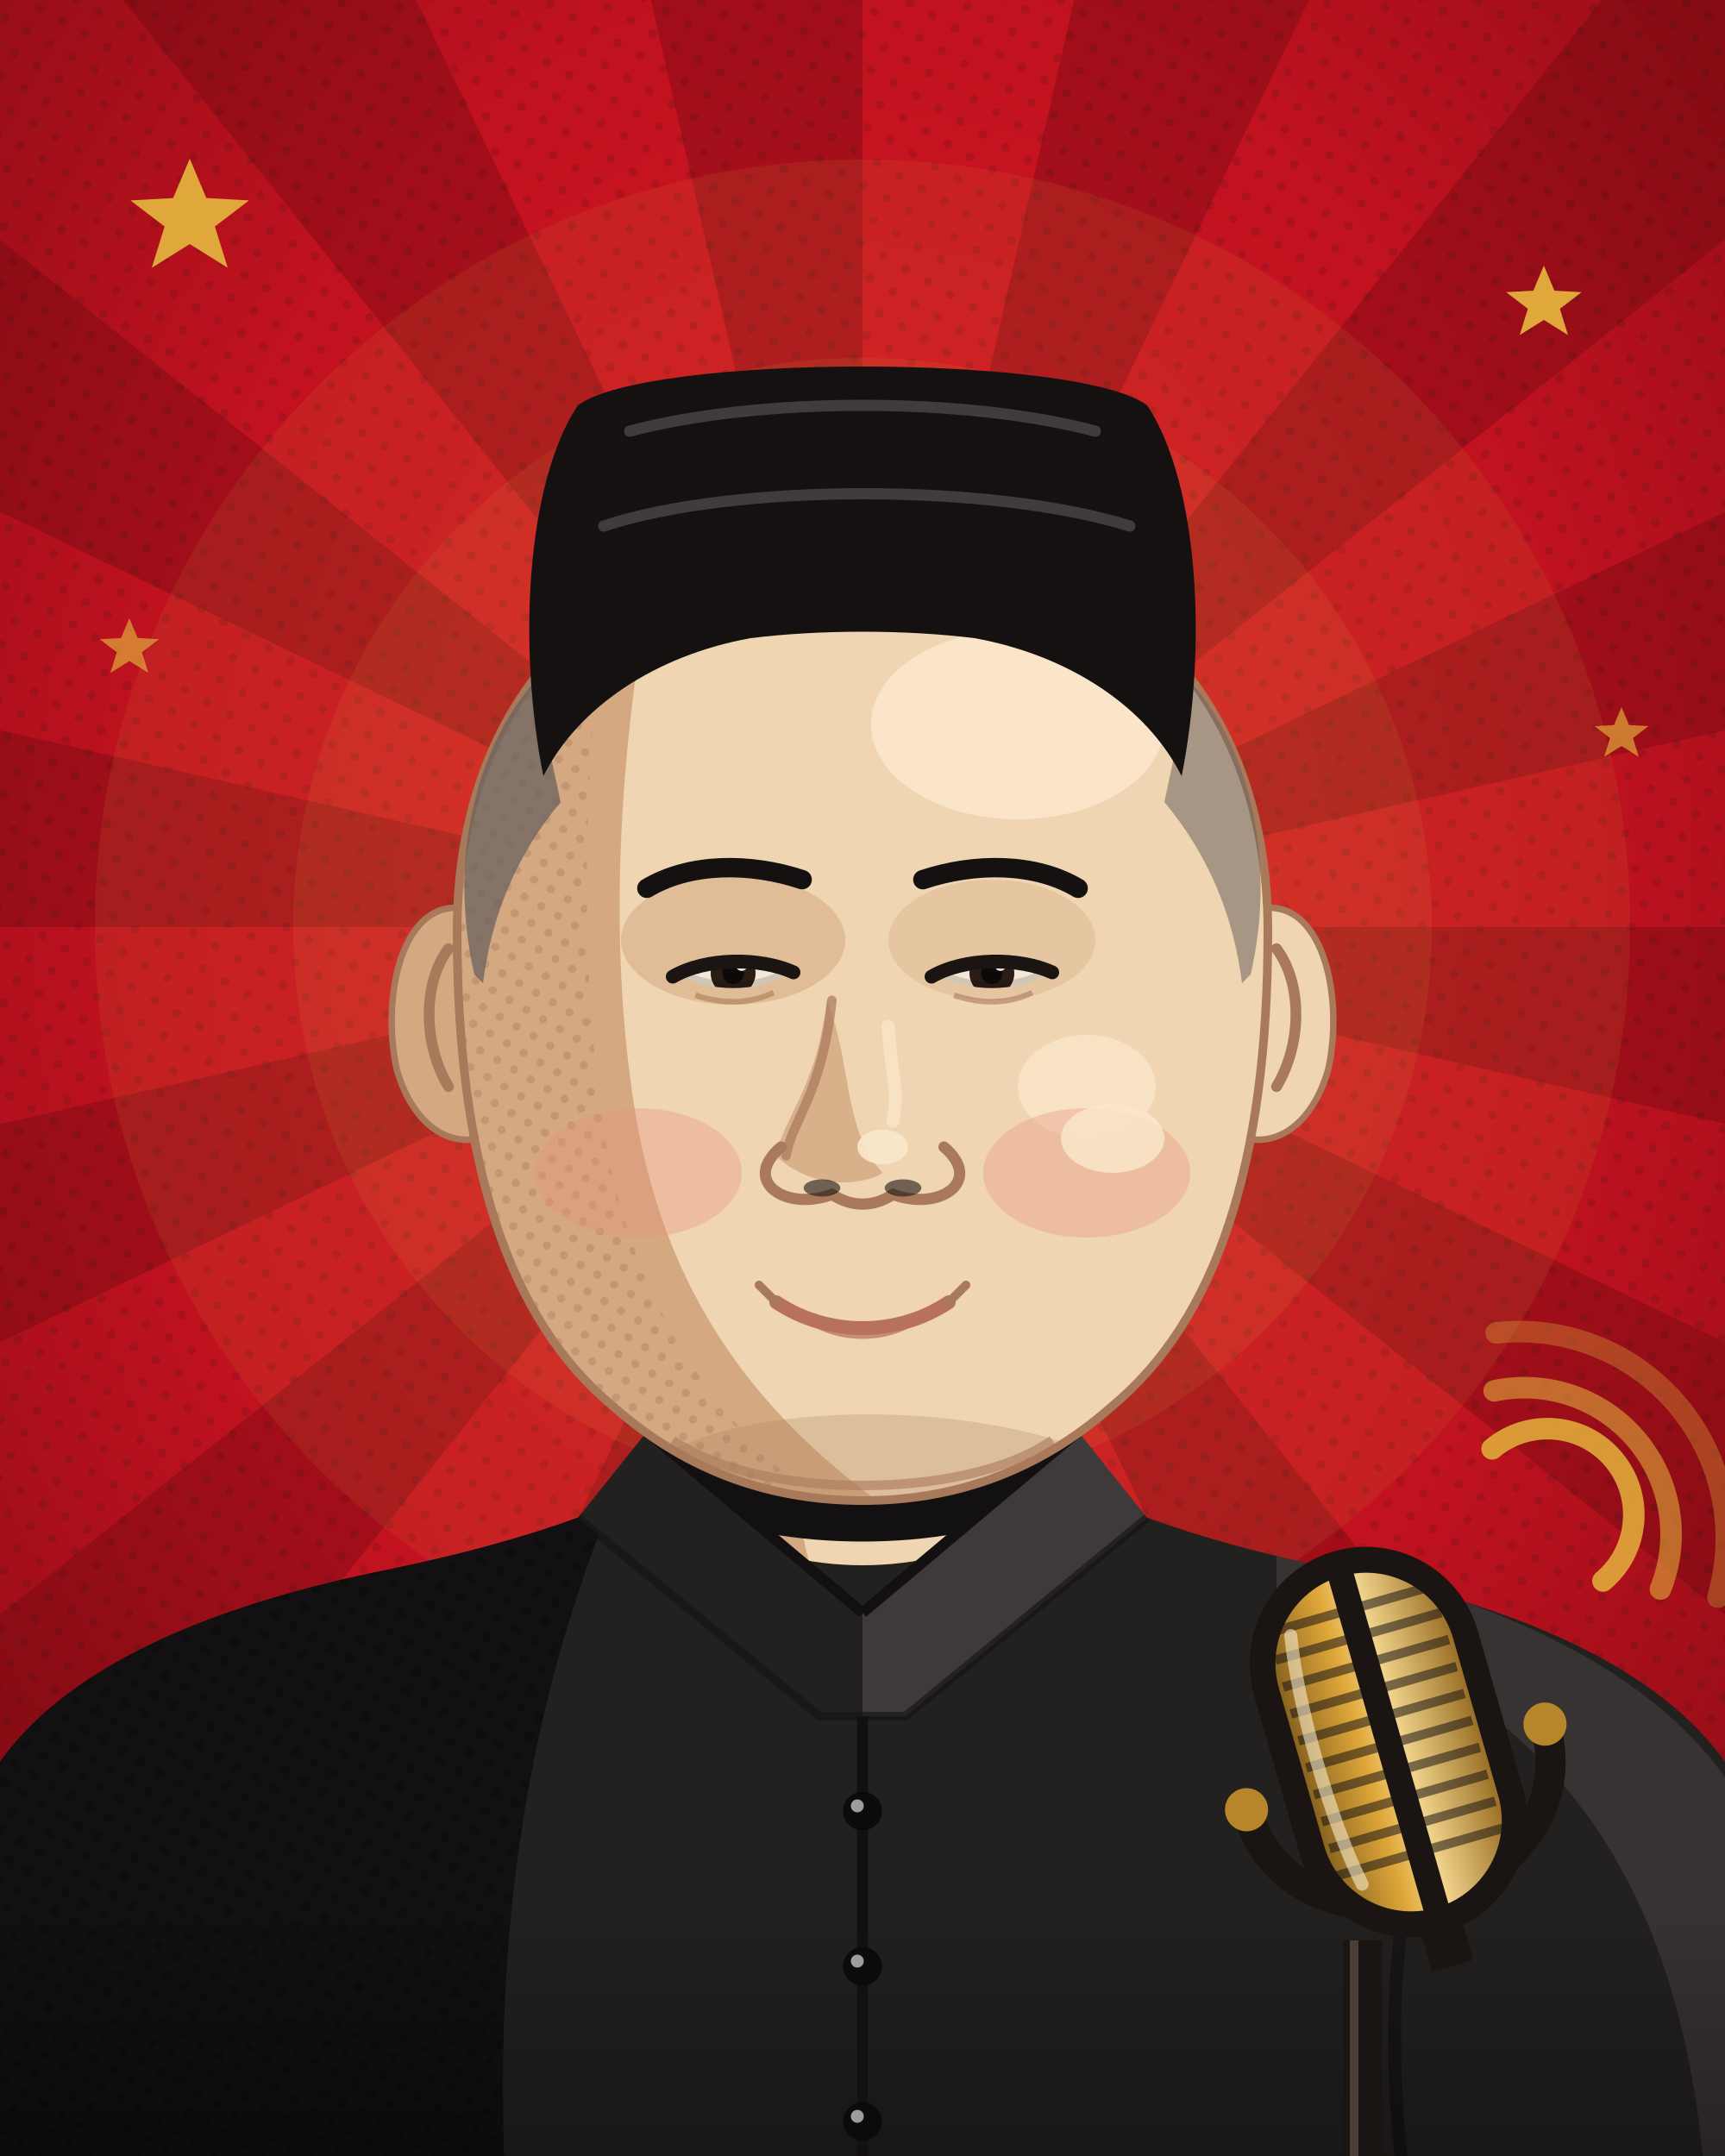
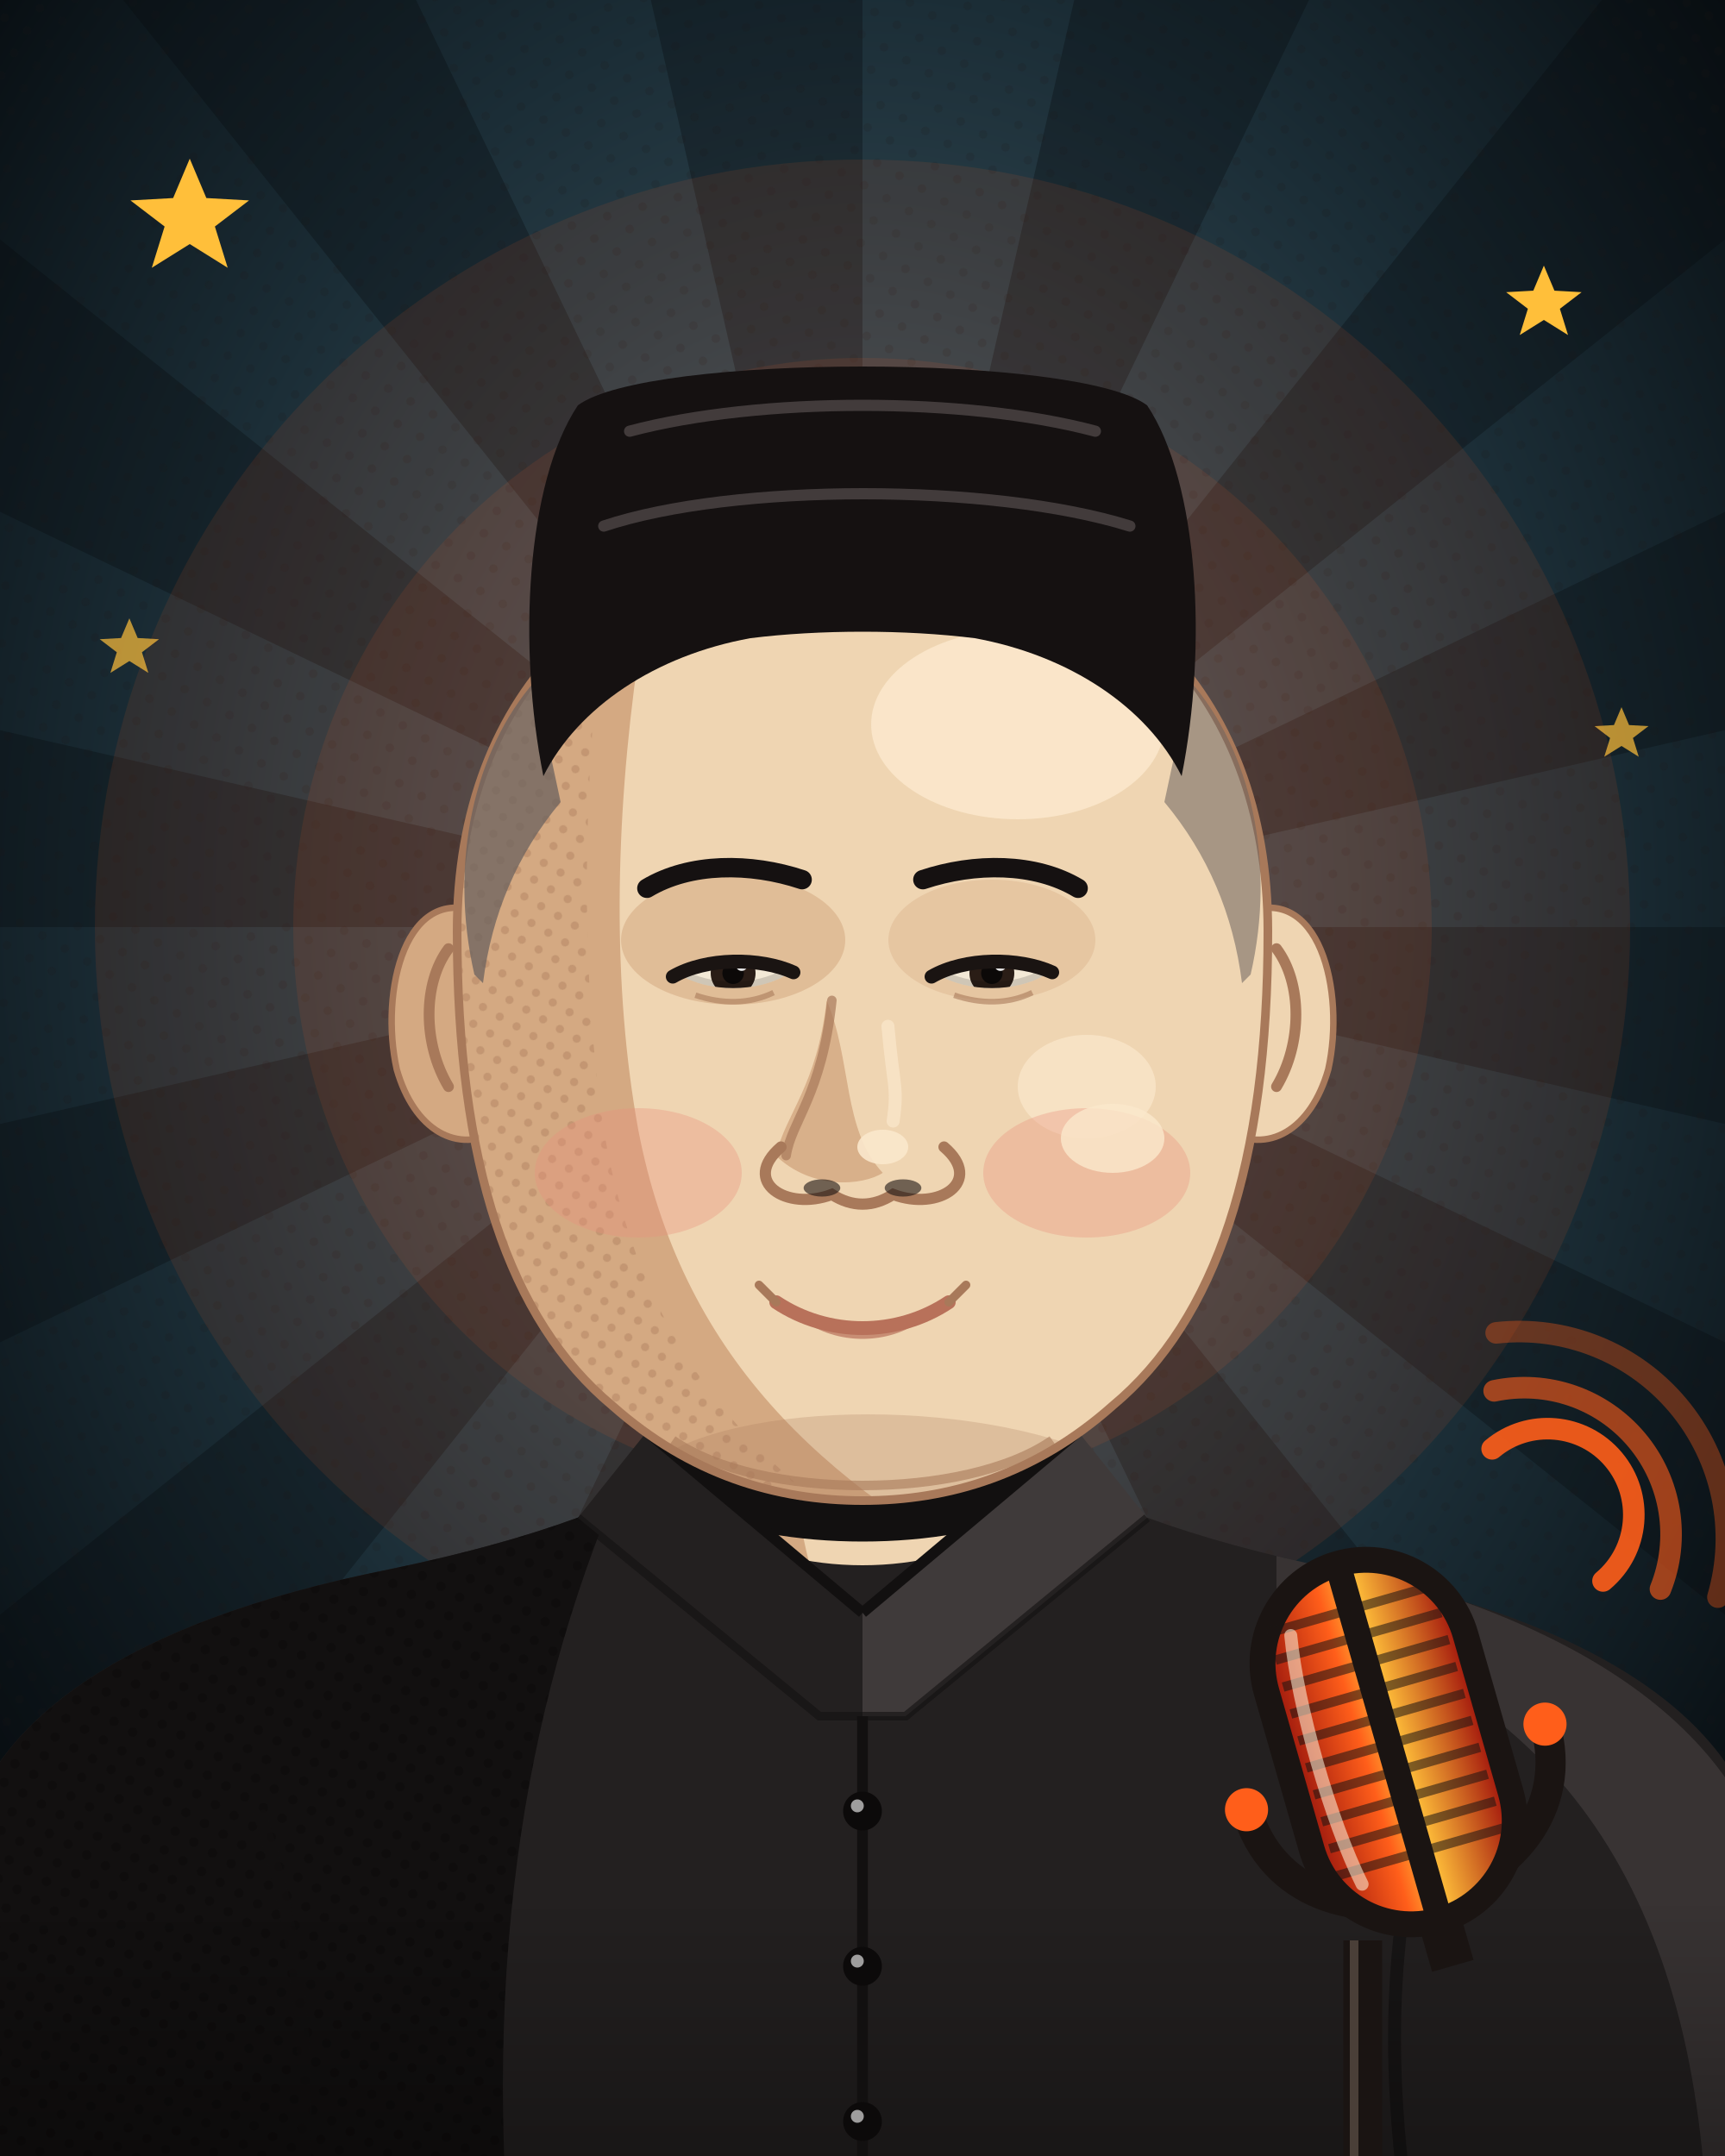
<svg xmlns="http://www.w3.org/2000/svg" viewBox="0 0 400 500" width="400" height="500" role="img" aria-label="Caricature of a chubby supreme leader with a flat-top haircut">
  <defs>
    <radialGradient id="kmbg" cx="50%" cy="42%" r="70%">
-       <stop offset="0" stop-color="#dc1824" />
-       <stop offset=".6" stop-color="#c1121f" />
-       <stop offset="1" stop-color="#8f0d16" />
+       <stop offset="0" stop-color="#48636f" />
+       <stop offset=".6" stop-color="#1b2d36" />
+       <stop offset="1" stop-color="#05090c" />
    </radialGradient>
    <pattern id="kmht" width="6" height="6" patternUnits="userSpaceOnUse" patternTransform="rotate(30)">
      <circle cx="3" cy="3" r="1" fill="#1a1412" opacity=".16" />
    </pattern>
    <pattern id="kmhs" width="4.5" height="4.5" patternUnits="userSpaceOnUse" patternTransform="rotate(30)">
      <circle cx="2.25" cy="2.25" r=".95" fill="#a8795a" opacity=".55" />
    </pattern>
    <pattern id="kmhc" width="5" height="5" patternUnits="userSpaceOnUse" patternTransform="rotate(30)">
      <circle cx="2.5" cy="2.5" r="1.1" fill="#000" opacity=".28" />
    </pattern>
    <linearGradient id="kmgrille" x1="0" y1="0" x2="1" y2="0">
-       <stop offset="0" stop-color="#8a6420" />
-       <stop offset=".35" stop-color="#e0a83a" />
-       <stop offset=".55" stop-color="#f6d991" />
-       <stop offset="1" stop-color="#9a7026" />
+       <stop offset="0" stop-color="#a8200f" />
+       <stop offset=".35" stop-color="#ff5e1a" />
+       <stop offset=".55" stop-color="#ffbf3a" />
+       <stop offset="1" stop-color="#a8200f" />
    </linearGradient>
    <linearGradient id="kmshade" x1="0" y1="0" x2="0" y2="1">
      <stop offset="0" stop-color="#000" stop-opacity="0" />
      <stop offset="1" stop-color="#000" stop-opacity=".35" />
    </linearGradient>
  </defs>
  <rect width="400" height="500" fill="url(#kmbg)" />
-   <path d="M200 215L900.0 215.0L882.4 370.8ZM200 215L830.7 518.7L747.3 651.4ZM200 215L636.4 762.3L503.7 845.7ZM200 215L355.8 897.4L200.0 915.0ZM200 215L44.2 897.4L-103.7 845.7ZM200 215L-236.4 762.3L-347.3 651.4ZM200 215L-430.7 518.7L-482.4 370.8ZM200 215L-500.0 215.0L-482.4 59.2ZM200 215L-430.7 -88.7L-347.3 -221.4ZM200 215L-236.4 -332.3L-103.7 -415.7ZM200 215L44.2 -467.4L200.0 -485.0ZM200 215L355.8 -467.4L503.7 -415.7ZM200 215L636.4 -332.3L747.3 -221.4ZM200 215L830.7 -88.7L882.4 59.2Z" fill="#5c070d" opacity=".32" />
+   <path d="M200 215L900.0 215.0L882.4 370.8ZM200 215L830.7 518.7L747.3 651.4ZM200 215L636.4 762.3L503.7 845.7ZM200 215L355.8 897.4L200.0 915.0ZM200 215L44.2 897.4L-103.7 845.7ZM200 215L-236.4 762.3L-347.3 651.4ZM200 215L-430.7 518.7L-482.4 370.8ZM200 215L-500.0 215.0L-482.4 59.2ZM200 215L-430.7 -88.7L-347.3 -221.4ZM200 215L-236.4 -332.3L-103.7 -415.7ZM200 215L44.2 -467.4L200.0 -485.0ZM200 215L355.8 -467.4L503.7 -415.7ZM200 215L636.4 -332.3L747.3 -221.4ZM200 215L830.7 -88.7L882.4 59.2Z" fill="#05090c" opacity=".32" />
  <rect width="400" height="500" fill="url(#kmht)" opacity=".9" />
-   <circle cx="200" cy="215" r="178" fill="#e0a83a" opacity=".10" />
-   <circle cx="200" cy="215" r="132" fill="#e0a83a" opacity=".10" />
-   <path d="M0-12l3.5 8.3 9 .5-7.2 5.5 2.7 8.7L0 6l-8 5 2.7-8.7-7.2-5.5 9-.5z" transform="translate(44 50) scale(1.1)" fill="#e0a83a" opacity="1" />
-   <path d="M0-12l3.5 8.3 9 .5-7.2 5.5 2.7 8.7L0 6l-8 5 2.7-8.7-7.2-5.5 9-.5z" transform="translate(358 70) scale(0.7)" fill="#e0a83a" opacity="1" />
-   <path d="M0-12l3.5 8.3 9 .5-7.2 5.5 2.7 8.7L0 6l-8 5 2.7-8.7-7.2-5.5 9-.5z" transform="translate(30 150) scale(0.55)" fill="#e0a83a" opacity="0.7" />
-   <path d="M0-12l3.5 8.3 9 .5-7.2 5.5 2.7 8.7L0 6l-8 5 2.7-8.7-7.2-5.5 9-.5z" transform="translate(376 170) scale(0.5)" fill="#e0a83a" opacity="0.7" />
+   <circle cx="200" cy="215" r="178" fill="#ff5e1a" opacity=".10" />
+   <circle cx="200" cy="215" r="132" fill="#ff5e1a" opacity=".10" />
+   <path d="M0-12l3.5 8.3 9 .5-7.2 5.5 2.7 8.7L0 6l-8 5 2.7-8.7-7.2-5.5 9-.5z" transform="translate(44 50) scale(1.1)" fill="#ffbf3a" opacity="1" />
+   <path d="M0-12l3.5 8.3 9 .5-7.2 5.5 2.7 8.7L0 6l-8 5 2.7-8.7-7.2-5.5 9-.5z" transform="translate(358 70) scale(0.7)" fill="#ffbf3a" opacity="1" />
+   <path d="M0-12l3.5 8.3 9 .5-7.2 5.5 2.7 8.7L0 6l-8 5 2.7-8.7-7.2-5.5 9-.5z" transform="translate(30 150) scale(0.55)" fill="#ffbf3a" opacity="0.7" />
+   <path d="M0-12l3.5 8.3 9 .5-7.2 5.5 2.7 8.7L0 6l-8 5 2.7-8.7-7.2-5.5 9-.5z" transform="translate(376 170) scale(0.5)" fill="#ffbf3a" opacity="0.7" />
  <clipPath id="kmsh">
    <path d="M-10 510V440C-10 400 30 376 90 364C124 357 148 348 162 338H238C252 348 276 357 310 364C370 376 410 400 410 440V510Z" />
  </clipPath>
  <path d="M-10 510V440C-10 400 30 376 90 364C124 357 148 348 162 338H238C252 348 276 357 310 364C370 376 410 400 410 440V510Z" fill="#232020" />
  <g clip-path="url(#kmsh)">
    <path d="M-20 330H150C126 380 112 440 118 520H-20Z" fill="#121010" />
    <path d="M-20 330H150C126 380 112 440 118 520H-20Z" fill="url(#kmhc)" opacity=".6" />
    <path d="M296 360C360 372 404 398 412 440V520H396C394 440 362 392 296 374Z" fill="#3f3a3a" opacity=".75" />
    <path d="M60 420C70 450 72 480 70 510M330 420C322 450 322 480 326 510" stroke="#121010" stroke-width="3" fill="none" opacity=".7" />
    <rect y="440" width="400" height="70" fill="url(#kmshade)" />
  </g>
  <path d="M200 396V510" stroke="#121010" stroke-width="2.5" />
  <circle cx="200" cy="420" r="4.5" fill="#0c0a0a" />
  <circle cx="198.8" cy="418.8" r="1.5" fill="#fff" opacity=".6" />
  <circle cx="200" cy="456" r="4.5" fill="#0c0a0a" />
  <circle cx="198.8" cy="454.8" r="1.5" fill="#fff" opacity=".6" />
  <circle cx="200" cy="492" r="4.5" fill="#0c0a0a" />
  <circle cx="198.8" cy="490.8" r="1.5" fill="#fff" opacity=".6" />
  <path d="M168 290V354C182 366 218 366 232 354V290Z" fill="#efd5b2" />
  <path d="M168 290V354C174 358 180 362 188 364C182 340 180 316 182 290Z" fill="#d4a982" />
  <path d="M164 292C176 336 224 336 236 292V334C222 350 178 350 164 334Z" fill="#a8795a" opacity=".55" />
  <path d="M160 320C170 336 230 336 240 320V350C220 360 180 360 160 350Z" fill="#121010" />
  <path d="M150 332L200 374L200 398L190 398L134 352Z" fill="#232020" />
  <path d="M250 332L200 374L200 398L210 398L266 352Z" fill="#3f3a3a" />
  <path d="M150 332L200 374M250 332L200 374" stroke="#121010" stroke-width="2.5" />
  <path d="M134 352L190 398H210L266 352" stroke="#121010" stroke-width="2" fill="none" opacity=".6" />
  <path d="M112 212C94 204 88 230 92 248C96 262 106 268 116 262Z" fill="#d4a982" stroke="#a8795a" stroke-width="1.5" />
  <path d="M104 220C98 228 98 242 104 252" stroke="#a8795a" stroke-width="2.5" fill="none" stroke-linecap="round" />
  <path d="M288 212C306 204 312 230 308 248C304 262 294 268 284 262Z" fill="#efd5b2" stroke="#a8795a" stroke-width="1.5" />
  <path d="M296 220C302 228 302 242 296 252" stroke="#a8795a" stroke-width="2.5" fill="none" stroke-linecap="round" />
  <clipPath id="kmface">
    <path d="M200 124C258 124 294 160 294 216C294 270 282 306 258 326C240 342 220 348 200 348C180 348 160 342 142 326C118 306 106 270 106 216C106 160 142 124 200 124Z" />
  </clipPath>
  <path d="M200 124C258 124 294 160 294 216C294 270 282 306 258 326C240 342 220 348 200 348C180 348 160 342 142 326C118 306 106 270 106 216C106 160 142 124 200 124Z" fill="#efd5b2" />
  <g clip-path="url(#kmface)">
    <path d="M40 40H178C150 110 136 196 148 262C158 314 190 344 236 368H40Z" fill="#d4a982" />
    <path d="M40 40H160C140 110 130 196 140 262C148 310 172 338 206 360H40Z" fill="url(#kmhs)" opacity=".7" />
    <ellipse cx="236" cy="168" rx="34" ry="22" fill="#fbe8cc" opacity=".85" />
    <ellipse cx="252" cy="252" rx="16" ry="12" fill="#fbe8cc" opacity=".7" />
    <ellipse cx="170" cy="218" rx="26" ry="15" fill="#d4a982" opacity=".55" />
    <ellipse cx="230" cy="218" rx="24" ry="14" fill="#d4a982" opacity=".35" />
    <path d="M150 340C170 324 230 324 260 340V380H150Z" fill="#a8795a" opacity=".25" />
  </g>
  <path d="M200 124C258 124 294 160 294 216C294 270 282 306 258 326C240 342 220 348 200 348C180 348 160 342 142 326C118 306 106 270 106 216C106 160 142 124 200 124Z" fill="none" stroke="#a8795a" stroke-width="2" />
  <path d="M110 226C104 200 110 174 124 158L130 186C120 198 114 212 112 228Z" fill="#6b625e" opacity=".75" />
  <path d="M290 226C296 200 290 174 276 158L270 186C280 198 286 212 288 228Z" fill="#6b625e" opacity=".55" />
  <path d="M126 180C120 150 122 112 134 94C150 82 250 82 266 94C278 112 280 150 274 180C266 164 248 152 226 148C210 146 190 146 174 148C152 152 134 164 126 180Z" fill="#151111" />
  <path d="M146 100C176 92 224 92 254 100M140 122C170 112 230 112 262 122" stroke="#4d4646" stroke-width="2.6" fill="none" opacity=".8" stroke-linecap="round" />
  <path d="M150 206C160 200 174 200 186 204M250 206C240 200 226 200 214 204" stroke="#151111" stroke-width="4.5" fill="none" stroke-linecap="round" />
  <clipPath id="kmel">
    <path d="M157.5 226C163.75 220.2 176.25 220.2 182.5 226C175.625 230.2 164.375 230.2 157.5 226Z" />
  </clipPath>
  <path d="M157.5 226C163.75 220.2 176.25 220.2 182.5 226C175.625 230.2 164.375 230.2 157.5 226Z" fill="#f3e9d6" />
  <g clip-path="url(#kmel)">
    <circle cx="170" cy="225.7" r="5.2" fill="#2a1d16" />
    <circle cx="170" cy="225.7" r="2.496" fill="#0c0908" />
    <circle cx="171.976" cy="223.816" r="1.352" fill="#fff" opacity=".9" />
    <path d="M156 226.5C163.75 222 176.25 222 184 225.5L184.5 217.2L155.5 217.2Z" fill="#d4a982" />
    <path d="M157.5 226C163.75 220.2 176.25 220.2 182.5 226C175.625 230.2 164.375 230.2 157.5 226Z" fill="none" stroke="#000" stroke-opacity=".15" stroke-width="3" />
  </g>
  <path d="M156 226.5C163.75 222 176.25 222 184 225.5" fill="none" stroke="#1a1412" stroke-width="3.2" stroke-linecap="round" />
  <path d="M161.25 230.8C167.5 232.9 173.75 232.9 179.375 230.2" stroke="#a8795a" stroke-width="1.3" fill="none" opacity=".6" />
  <clipPath id="kmer">
    <path d="M217.5 226C223.75 220.2 236.25 220.2 242.5 226C235.625 230.2 224.375 230.2 217.5 226Z" />
  </clipPath>
  <path d="M217.5 226C223.75 220.2 236.25 220.2 242.5 226C235.625 230.2 224.375 230.2 217.5 226Z" fill="#f3e9d6" />
  <g clip-path="url(#kmer)">
    <circle cx="230" cy="225.7" r="5.2" fill="#2a1d16" />
    <circle cx="230" cy="225.7" r="2.496" fill="#0c0908" />
    <circle cx="231.976" cy="223.816" r="1.352" fill="#fff" opacity=".9" />
    <path d="M216 226.5C223.75 222 236.25 222 244 225.5L244.5 217.2L215.5 217.2Z" fill="#d4a982" />
    <path d="M217.5 226C223.75 220.2 236.25 220.2 242.5 226C235.625 230.2 224.375 230.2 217.5 226Z" fill="none" stroke="#000" stroke-opacity=".15" stroke-width="3" />
  </g>
  <path d="M216 226.5C223.75 222 236.25 222 244 225.5" fill="none" stroke="#1a1412" stroke-width="3.2" stroke-linecap="round" />
  <path d="M221.25 230.8C227.5 232.9 233.75 232.9 239.375 230.2" stroke="#a8795a" stroke-width="1.3" fill="none" opacity=".6" />
  <ellipse cx="148" cy="272" rx="24" ry="15" fill="#e8907c" opacity=".35" />
  <ellipse cx="252" cy="272" rx="24" ry="15" fill="#e8907c" opacity=".35" />
  <ellipse cx="258" cy="264" rx="12" ry="8" fill="#fbe8cc" opacity=".8" />
  <path d="M191.7 232C189.4 252 182.3 258 179.9 268C188.2 276 200.0 275 204.7 272C195.3 262 197.6 246 191.7 232Z" fill="#d4a982" opacity=".85" />
  <path d="M192.9 232C190.6 254 183.5 260 182.3 268" stroke="#a8795a" stroke-width="2.2" fill="none" opacity=".7" stroke-linecap="round" />
  <path d="M181.1 266C171.7 274 182.3 281 192.9 277C197.6 280 202.4 280 207.1 277C217.7 281 228.3 274 218.9 266" stroke="#a8795a" stroke-width="2.6" fill="none" stroke-linecap="round" />
  <ellipse cx="190.6" cy="275.5" rx="4.248" ry="2" fill="#1a1412" opacity=".6" />
  <ellipse cx="209.4" cy="275.5" rx="4.248" ry="2" fill="#1a1412" opacity=".6" />
  <ellipse cx="204.7" cy="266" rx="5.9" ry="4" fill="#fbe8cc" opacity=".9" />
  <path d="M205.9 238C207.1 252 208.3 252 207.1 260" stroke="#fbe8cc" stroke-width="3" fill="none" opacity=".7" stroke-linecap="round" />
  <path d="M180 302C192 310 208 310 220 302" stroke="#b8715a" stroke-width="3.2" fill="none" stroke-linecap="round" />
  <path d="M186 306C194 312 206 312 214 306C206 308 194 308 186 306Z" fill="#b8715a" opacity=".7" />
  <path d="M176 298l4 4M224 298l-4 4" stroke="#a8795a" stroke-width="2" stroke-linecap="round" />
  <path d="M156 334C176 348 224 348 244 334" stroke="#a8795a" stroke-width="2.2" fill="none" opacity=".6" />
  <path d="M316 450V520" stroke="#1a1412" stroke-width="9" />
  <path d="M314 450V520" stroke="#4a3f38" stroke-width="2" />
  <g transform="translate(322 404) rotate(-16)">
    <path d="M-36 6C-36 48 36 48 36 6" stroke="#1a1412" stroke-width="7" fill="none" />
    <rect x="-5" y="38" width="10" height="16" fill="#1a1412" />
    <rect x="-27" y="-46" width="54" height="92" rx="27" fill="#1a1412" />
    <rect x="-21" y="-40" width="42" height="80" rx="21" fill="url(#kmgrille)" />
    <path d="M-20 -32.0H20M-20 -25.5H20M-20 -19.0H20M-20 -12.5H20M-20 -6.0H20M-20 0.5H20M-20 7.0H20M-20 13.5H20M-20 20.0H20M-20 26.5H20" stroke="#1a1412" stroke-width="2.2" opacity=".55" />
    <rect x="-3" y="-42" width="6" height="84" fill="#1a1412" />
    <path d="M-15 -30C-18 -14 -18 14 -15 30" stroke="#fff6dc" stroke-width="3" fill="none" opacity=".55" stroke-linecap="round" />
-     <circle cx="-36" cy="6" r="5" fill="#b8862a" />
-     <circle cx="36" cy="6" r="5" fill="#b8862a" />
+     <circle cx="-36" cy="6" r="5" fill="#ff5e1a" />
+     <circle cx="36" cy="6" r="5" fill="#ff5e1a" />
  </g>
-   <g fill="none" stroke="#e0a83a" stroke-width="5" stroke-linecap="round" transform="translate(346 336) rotate(-40)">
+   <g fill="none" stroke="#ff5e1a" stroke-width="5" stroke-linecap="round" transform="translate(346 336) rotate(-40)">
    <path d="M0 0a20 20 0 0 1 0 40" opacity=".9" />
    <path d="M9-10a34 34 0 0 1 0 60" opacity=".6" />
    <path d="M18-20a48 48 0 0 1 0 80" opacity=".35" />
  </g>
</svg>
